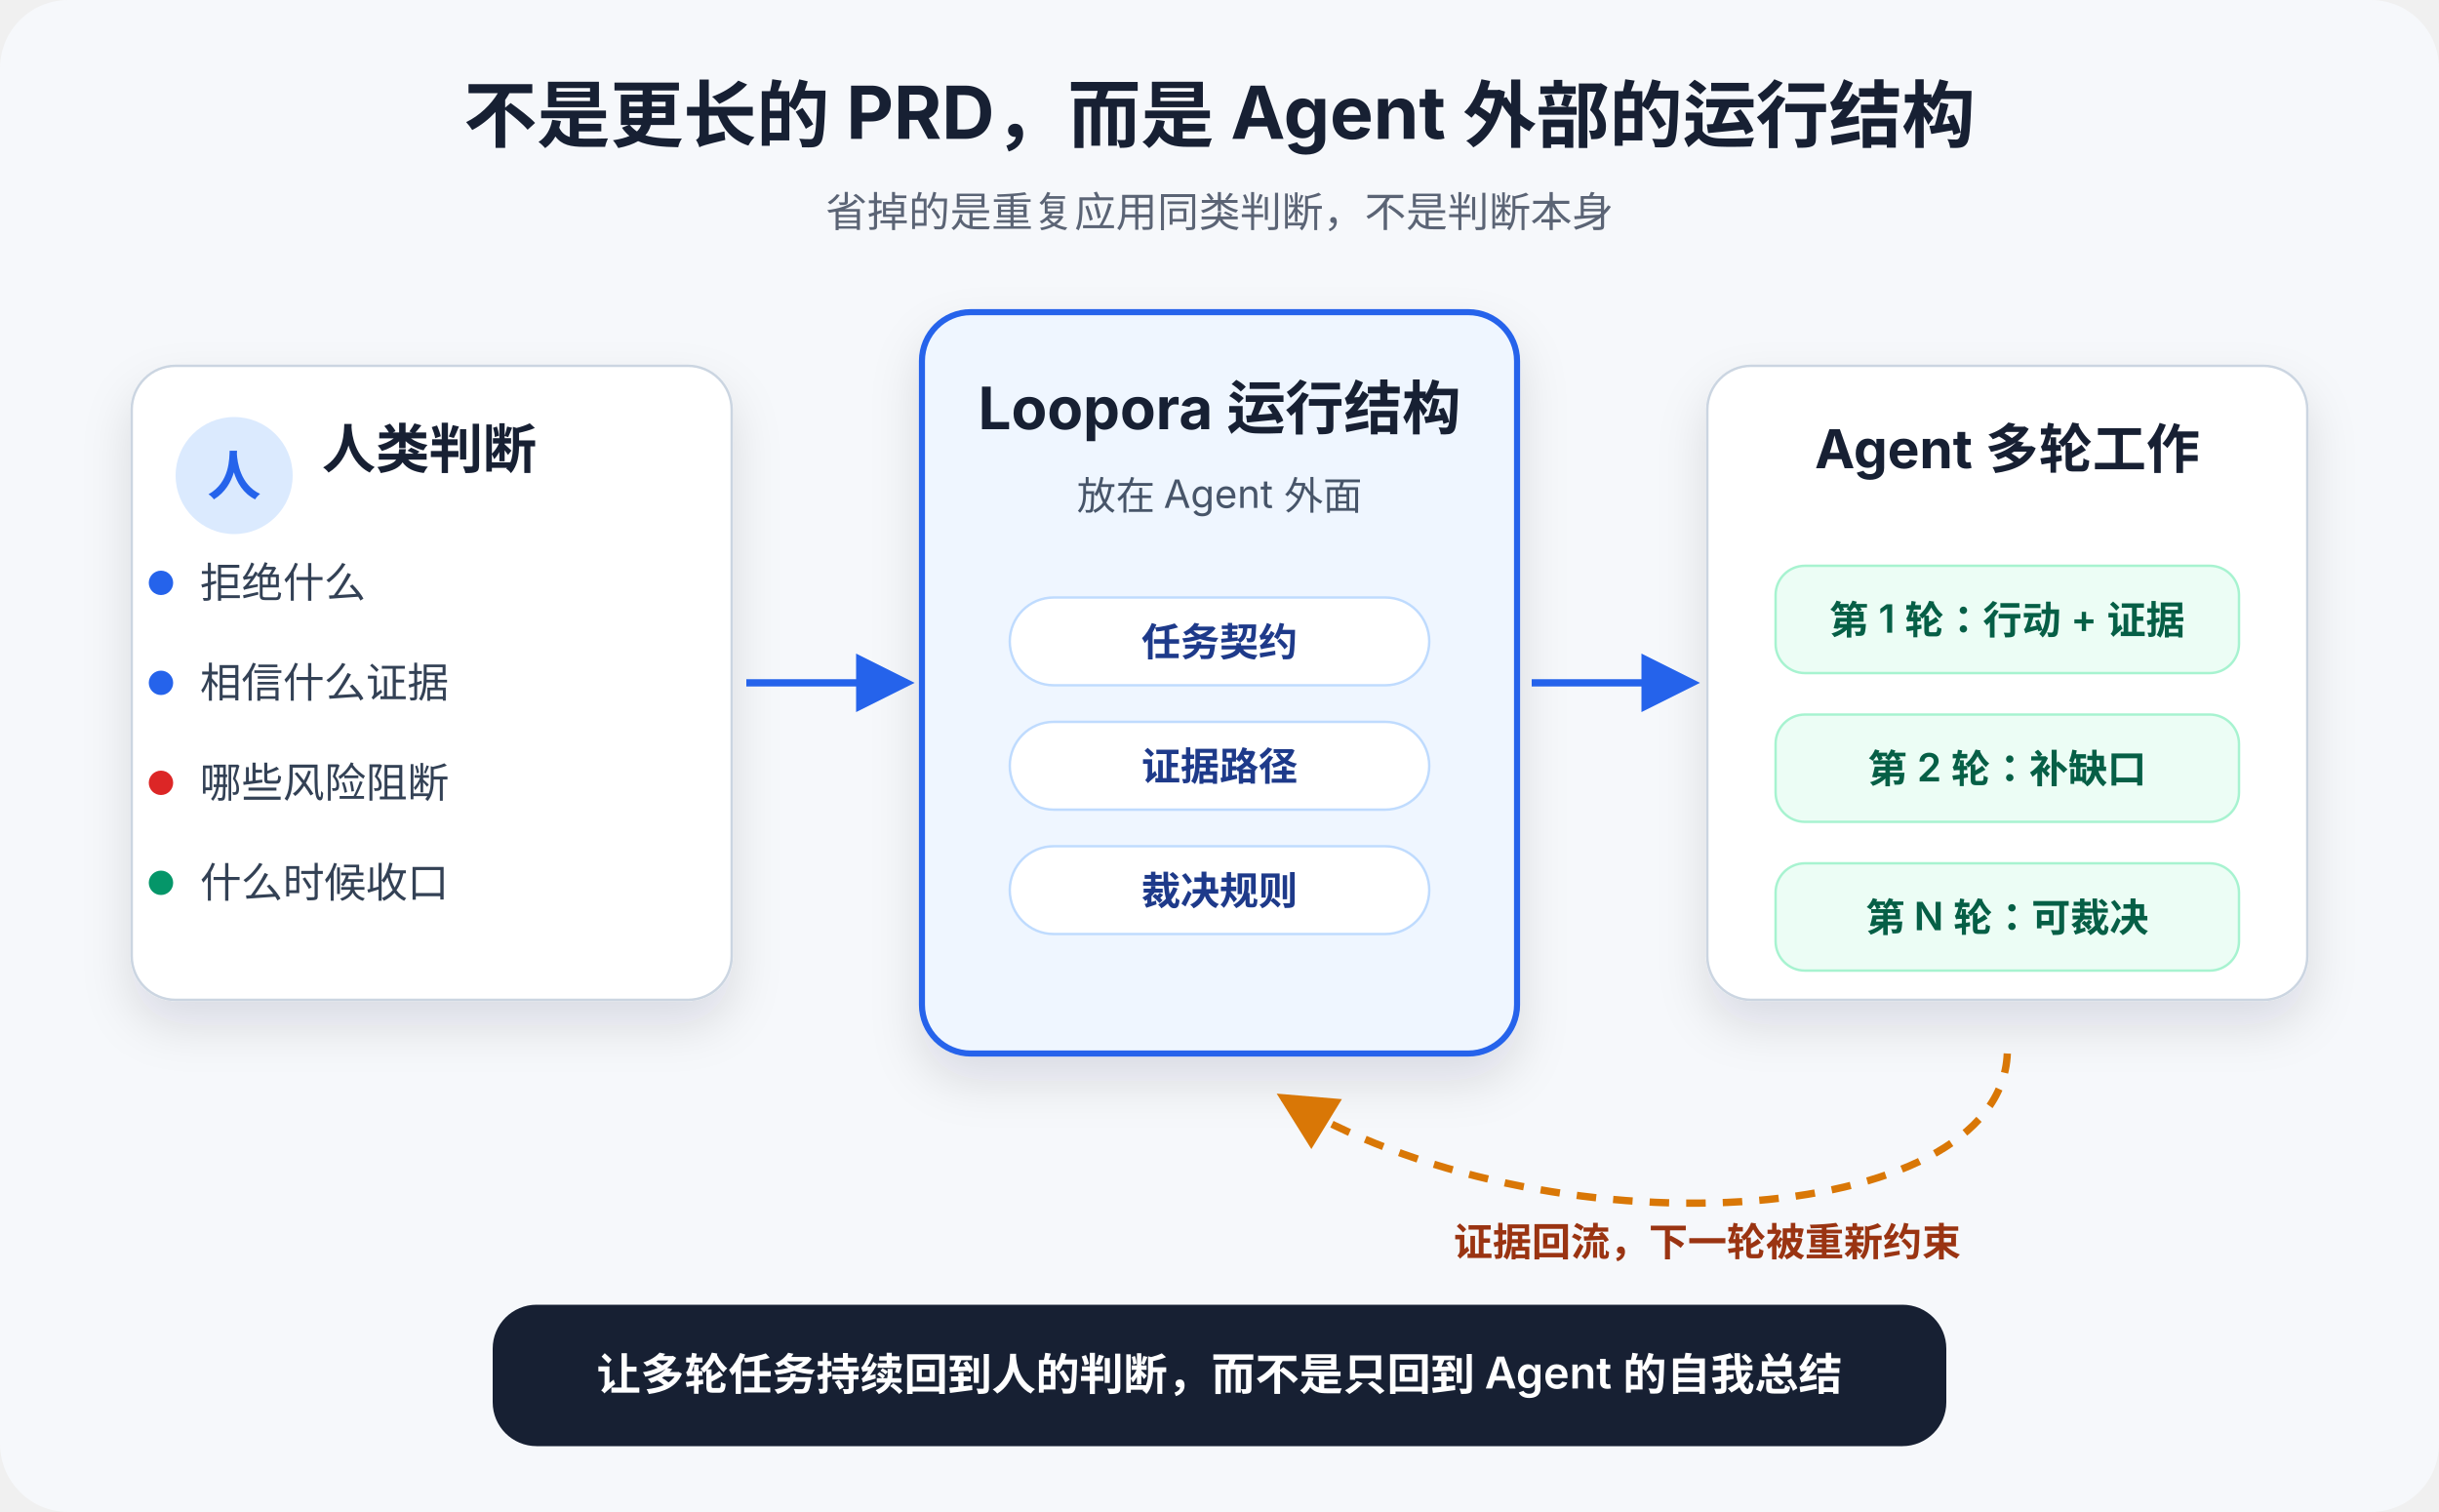
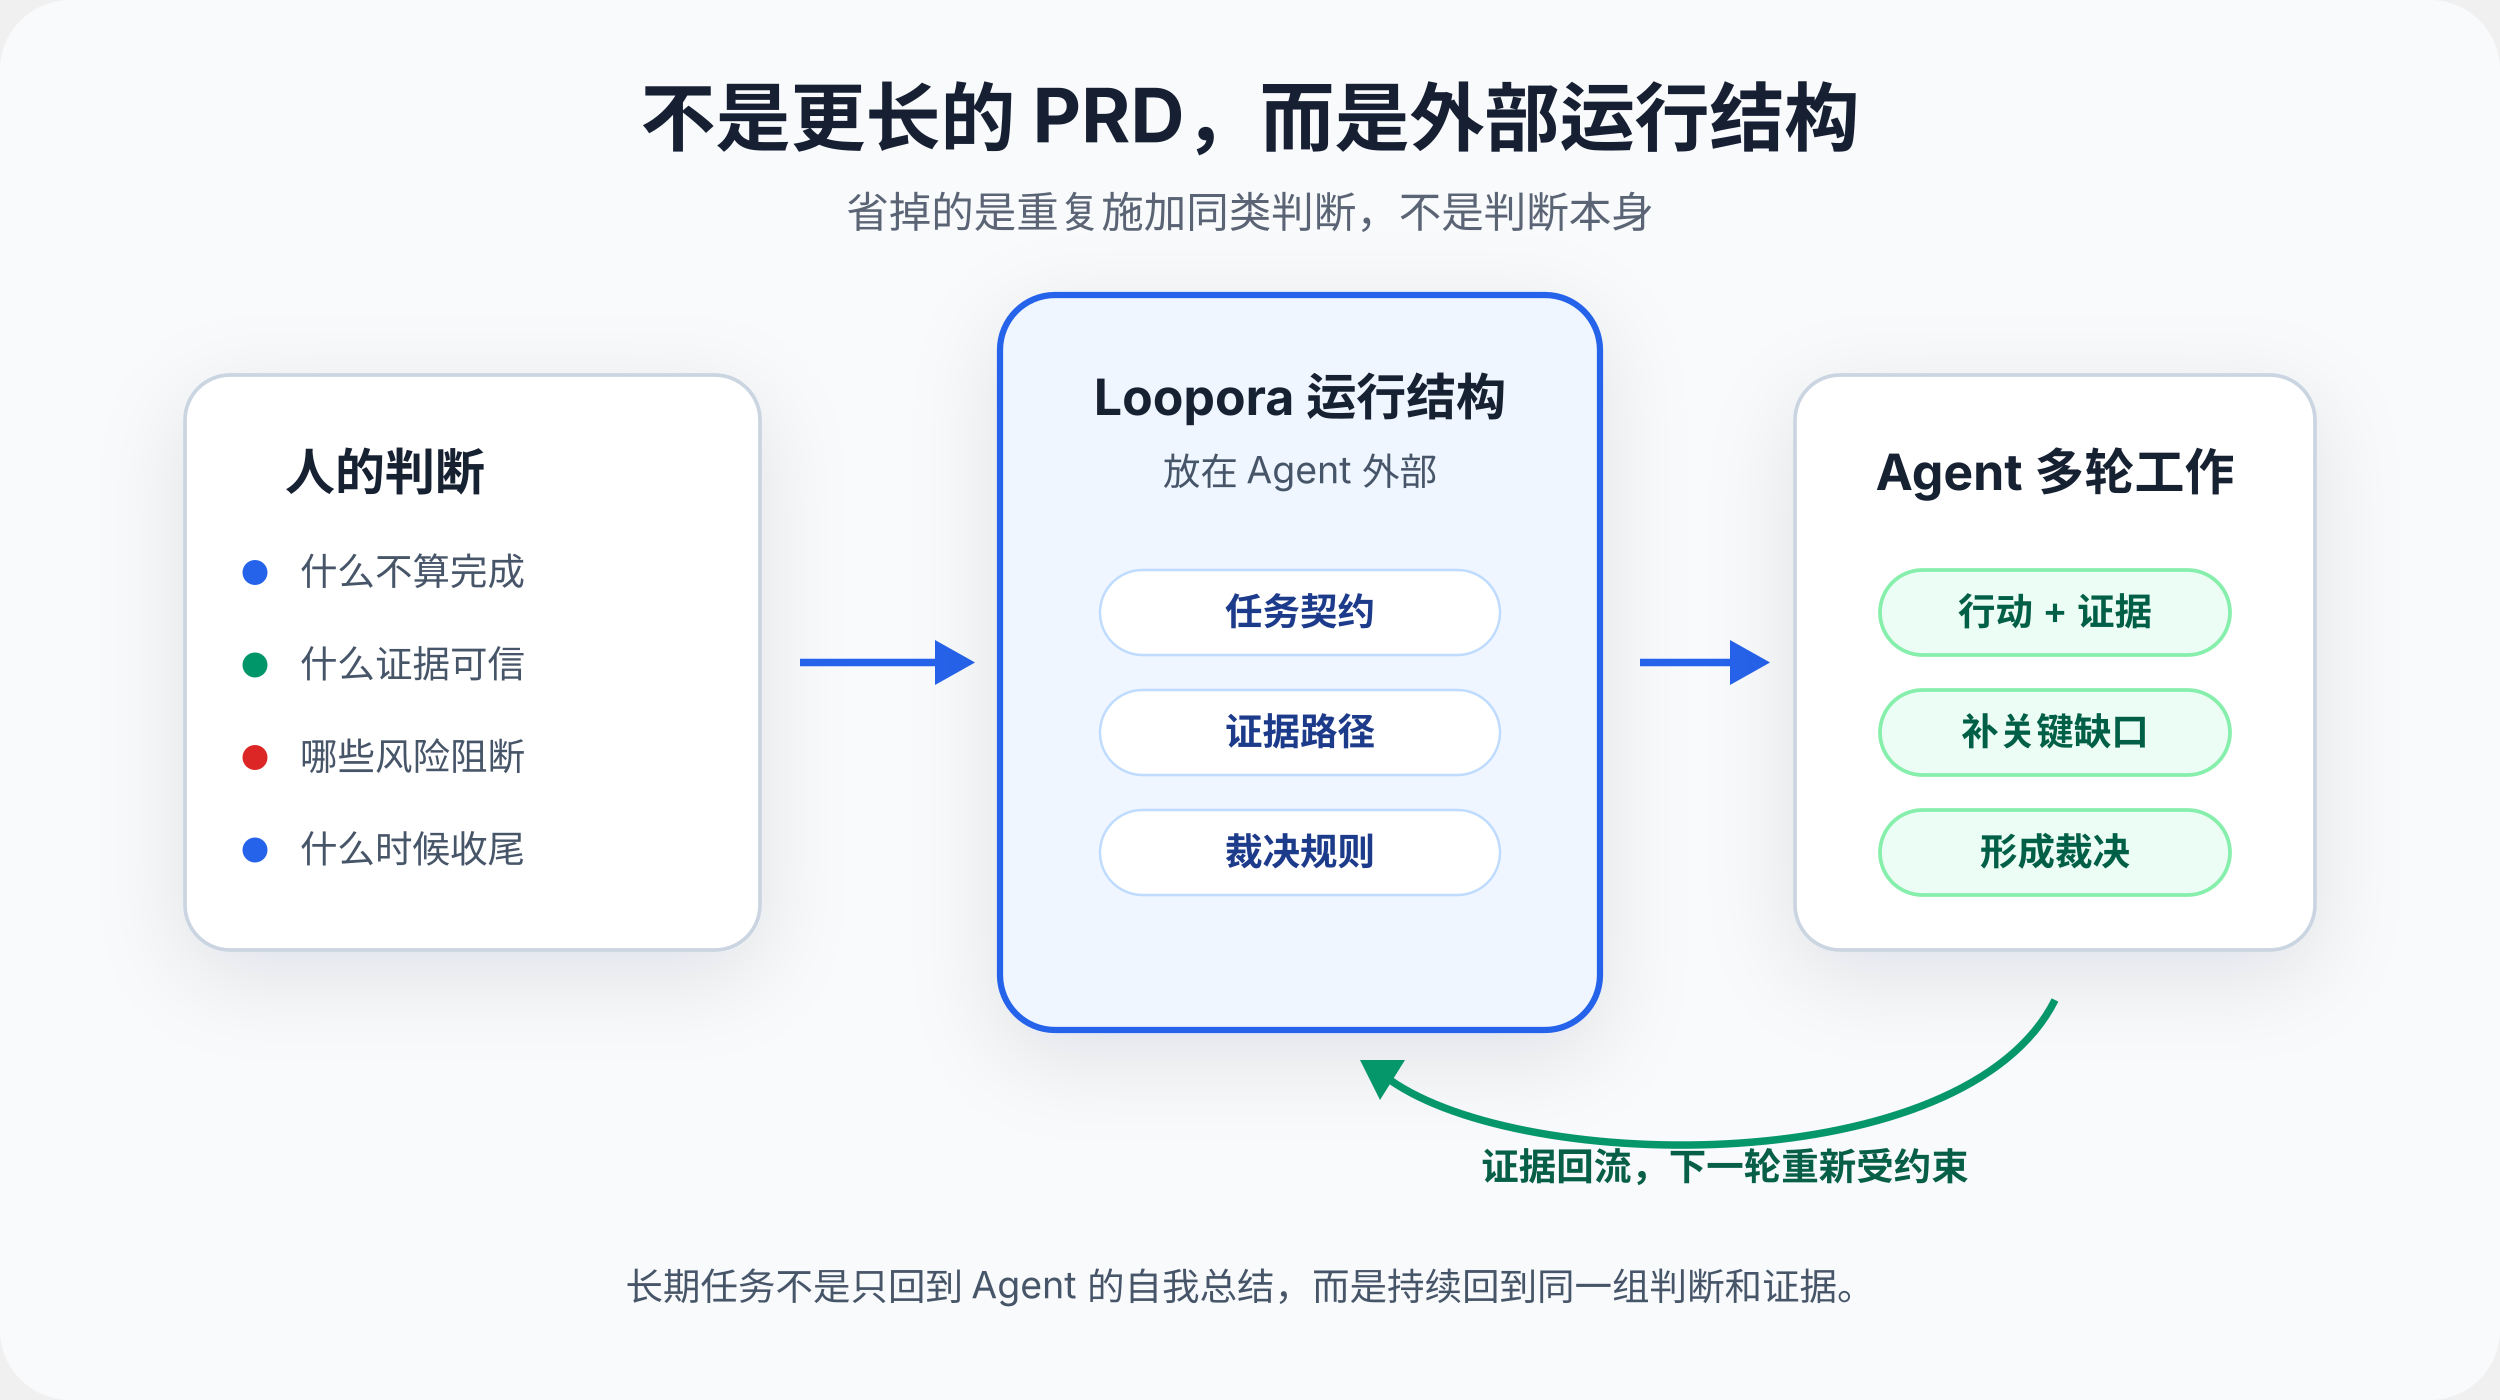
- <svg xmlns="http://www.w3.org/2000/svg" width="1000" height="620" viewBox="0 0 1000 620" role="img" aria-labelledby="title desc">
+ <svg xmlns="http://www.w3.org/2000/svg" width="1000" height="560" viewBox="0 0 1000 560" role="img" aria-labelledby="title desc">
  <defs>
-     <marker id="arrow" markerWidth="12" markerHeight="12" refX="9" refY="6" orient="auto">
+     <marker id="arrow-blue" markerWidth="12" markerHeight="12" refX="9" refY="6" orient="auto">
      <path d="M2 2 L10 6 L2 10 Z" fill="#2563eb" />
    </marker>
-     <marker id="arrow-orange" markerWidth="12" markerHeight="12" refX="9" refY="6" orient="auto">
-       <path d="M2 2 L10 6 L2 10 Z" fill="#d97706" />
+     <marker id="arrow-green" markerWidth="12" markerHeight="12" refX="9" refY="6" orient="auto">
+       <path d="M2 2 L10 6 L2 10 Z" fill="#059669" />
    </marker>
-     <filter id="shadow" x="-10%" y="-10%" width="120%" height="130%">
-       <feDropShadow dx="0" dy="10" stdDeviation="10" flood-color="#0f172a" flood-opacity="0.12" />
-     </filter>
+     <style>
+       .canvas { fill: #f8fafc; }
+       .title { font-family: Inter, Arial, sans-serif; font-size: 30px; font-weight: 700; fill: #172033; }
+       .sub { font-family: Inter, Arial, sans-serif; font-size: 17px; font-weight: 400; fill: #5b6475; }
+       .card { fill: #ffffff; stroke: #cbd5e1; stroke-width: 1.5; }
+       .focus { fill: #eff6ff; stroke: #2563eb; stroke-width: 2.5; }
+       .round { fill: #ecfdf5; stroke: #86efac; stroke-width: 1.5; }
+       .h { font-family: Inter, Arial, sans-serif; font-size: 20px; font-weight: 700; fill: #172033; }
+       .body { font-family: Inter, Arial, sans-serif; font-size: 15px; font-weight: 400; fill: #475569; }
+       .label { font-family: Inter, Arial, sans-serif; font-size: 15px; font-weight: 600; fill: #1e3a8a; }
+       .green { fill: #065f46; }
+       .shadow { filter: drop-shadow(0 10px 18px rgb(15 23 42 / 0.10)); }
+     </style>
  </defs>
-   <rect width="1000" height="620" rx="28" fill="#f6f8fb" />
-   <text x="500" y="58" text-anchor="middle" font-family="Inter, Arial, sans-serif" font-size="30" font-weight="700" fill="#172033">不是更长的 PRD，而是 Agent 外部的运行结构</text>
-   <text x="500" y="93" text-anchor="middle" font-family="Inter, Arial, sans-serif" font-size="17" fill="#5b6475">省掉的是重复应用同类判断，不是判断本身</text>
-   <rect x="54" y="150" width="246" height="260" rx="18" fill="#ffffff" stroke="#cbd5e1" filter="url(#shadow)" />
-   <circle cx="96" cy="195" r="24" fill="#dbeafe" />
-   <text x="96" y="203" text-anchor="middle" font-family="Inter, Arial, sans-serif" font-size="22" font-weight="700" fill="#2563eb">人</text>
-   <text x="132" y="192" font-family="Inter, Arial, sans-serif" font-size="22" font-weight="700" fill="#172033">人类判断</text>
-   <text x="82" y="245" font-family="Inter, Arial, sans-serif" font-size="17" fill="#334155">拒绝什么</text>
-   <text x="82" y="286" font-family="Inter, Arial, sans-serif" font-size="17" fill="#334155">相信什么证据</text>
-   <text x="82" y="327" font-family="Inter, Arial, sans-serif" font-size="17" fill="#334155">哪些风险阻断</text>
-   <text x="82" y="368" font-family="Inter, Arial, sans-serif" font-size="17" fill="#334155">什么时候收口</text>
-   <circle cx="66" cy="239" r="5" fill="#2563eb" />
-   <circle cx="66" cy="280" r="5" fill="#2563eb" />
-   <circle cx="66" cy="321" r="5" fill="#dc2626" />
-   <circle cx="66" cy="362" r="5" fill="#059669" />
-   <rect x="378" y="128" width="244" height="304" rx="20" fill="#eff6ff" stroke="#2563eb" stroke-width="2.5" filter="url(#shadow)" />
-   <text x="500" y="176" text-anchor="middle" font-family="Inter, Arial, sans-serif" font-size="24" font-weight="700" fill="#172033">Loopora 运行结构</text>
-   <text x="500" y="209" text-anchor="middle" font-family="Inter, Arial, sans-serif" font-size="16" fill="#475569">放在 Agent 外面</text>
-   <rect x="414" y="245" width="172" height="36" rx="18" fill="#ffffff" stroke="#bfdbfe" />
-   <text x="500" y="269" text-anchor="middle" font-family="Inter, Arial, sans-serif" font-size="16" font-weight="600" fill="#1e3a8a">任务契约</text>
-   <rect x="414" y="296" width="172" height="36" rx="18" fill="#ffffff" stroke="#bfdbfe" />
-   <text x="500" y="320" text-anchor="middle" font-family="Inter, Arial, sans-serif" font-size="16" font-weight="600" fill="#1e3a8a">证据路径</text>
-   <rect x="414" y="347" width="172" height="36" rx="18" fill="#ffffff" stroke="#bfdbfe" />
-   <text x="500" y="371" text-anchor="middle" font-family="Inter, Arial, sans-serif" font-size="16" font-weight="600" fill="#1e3a8a">裁决规则</text>
-   <rect x="700" y="150" width="246" height="260" rx="18" fill="#ffffff" stroke="#cbd5e1" filter="url(#shadow)" />
-   <text x="823" y="192" text-anchor="middle" font-family="Inter, Arial, sans-serif" font-size="22" font-weight="700" fill="#172033">Agent 多轮工作</text>
-   <rect x="728" y="232" width="190" height="44" rx="12" fill="#ecfdf5" stroke="#a7f3d0" />
-   <text x="823" y="260" text-anchor="middle" font-family="Inter, Arial, sans-serif" font-size="16" font-weight="600" fill="#065f46">第 1 轮：行动 + 证据</text>
-   <rect x="728" y="293" width="190" height="44" rx="12" fill="#ecfdf5" stroke="#a7f3d0" />
-   <text x="823" y="321" text-anchor="middle" font-family="Inter, Arial, sans-serif" font-size="16" font-weight="600" fill="#065f46">第 2 轮：补缺口</text>
-   <rect x="728" y="354" width="190" height="44" rx="12" fill="#ecfdf5" stroke="#a7f3d0" />
-   <text x="823" y="382" text-anchor="middle" font-family="Inter, Arial, sans-serif" font-size="16" font-weight="600" fill="#065f46">第 N 轮：可裁决</text>
-   <path d="M306 280 C332 280 348 280 372 280" fill="none" stroke="#2563eb" stroke-width="3" marker-end="url(#arrow)" />
-   <path d="M628 280 C654 280 670 280 694 280" fill="none" stroke="#2563eb" stroke-width="3" marker-end="url(#arrow)" />
-   <path d="M823 432 C820 504 634 516 526 450" fill="none" stroke="#d97706" stroke-width="3" stroke-dasharray="8 7" marker-end="url(#arrow-orange)" />
-   <text x="700" y="515" text-anchor="middle" font-family="Inter, Arial, sans-serif" font-size="16" font-weight="600" fill="#9a3412">证据回流，下一轮被重新约束</text>
-   <rect x="202" y="535" width="596" height="58" rx="18" fill="#172033" />
-   <text x="500" y="570" text-anchor="middle" font-family="Inter, Arial, sans-serif" font-size="18" font-weight="600" fill="#ffffff">让多轮任务持续回到人的判断，而不是只回到 Agent 的自我总结</text>
+   <rect width="1000" height="560" rx="28" class="canvas" />
+   <text x="500" y="58" text-anchor="middle" class="title">不是更长的 PRD，而是外部运行结构</text>
+   <text x="500" y="91" text-anchor="middle" class="sub">省掉的是重复施加同类判断，不是判断本身</text>
+   <g class="shadow">
+     <rect x="74" y="150" width="230" height="230" rx="18" class="card" />
+     <text x="114" y="196" class="h">人的判断</text>
+     <circle cx="102" cy="229" r="5" fill="#2563eb" />
+     <text x="120" y="234" class="body">什么不算完成</text>
+     <circle cx="102" cy="266" r="5" fill="#059669" />
+     <text x="120" y="271" class="body">什么证据可信</text>
+     <circle cx="102" cy="303" r="5" fill="#dc2626" />
+     <text x="120" y="308" class="body">哪些风险阻断</text>
+     <circle cx="102" cy="340" r="5" fill="#2563eb" />
+     <text x="120" y="345" class="body">什么时候收尾</text>
+   </g>
+   <path d="M320 265 H376" fill="none" stroke="#2563eb" stroke-width="3" />
+   <polygon points="390,265 374,256 374,274" fill="#2563eb" />
+   <g class="shadow">
+     <rect x="400" y="118" width="240" height="294" rx="22" class="focus" />
+     <text x="520" y="166" text-anchor="middle" class="h">Loopora 运行结构</text>
+     <text x="520" y="194" text-anchor="middle" class="body">放在 Agent 外部</text>
+     <rect x="440" y="228" width="160" height="34" rx="17" fill="#ffffff" stroke="#bfdbfe" />
+     <text x="520" y="250" text-anchor="middle" class="label">任务契约</text>
+     <rect x="440" y="276" width="160" height="34" rx="17" fill="#ffffff" stroke="#bfdbfe" />
+     <text x="520" y="298" text-anchor="middle" class="label">证据路径</text>
+     <rect x="440" y="324" width="160" height="34" rx="17" fill="#ffffff" stroke="#bfdbfe" />
+     <text x="520" y="346" text-anchor="middle" class="label">裁决规则</text>
+   </g>
+   <path d="M656 265 H694" fill="none" stroke="#2563eb" stroke-width="3" />
+   <polygon points="708,265 692,256 692,274" fill="#2563eb" />
+   <g class="shadow">
+     <rect x="718" y="150" width="208" height="230" rx="18" class="card" />
+     <text x="822" y="196" text-anchor="middle" class="h">Agent 多轮工作</text>
+     <rect x="752" y="228" width="140" height="34" rx="17" class="round" />
+     <text x="822" y="250" text-anchor="middle" class="label green">行动 + 证据</text>
+     <rect x="752" y="276" width="140" height="34" rx="17" class="round" />
+     <text x="822" y="298" text-anchor="middle" class="label green">补关键缺口</text>
+     <rect x="752" y="324" width="140" height="34" rx="17" class="round" />
+     <text x="822" y="346" text-anchor="middle" class="label green">形成裁决</text>
+   </g>
+   <path d="M822 400 C786 472 610 470 556 432" fill="none" stroke="#059669" stroke-width="3" />
+   <polygon points="544,424 562,424 552,440" fill="#059669" />
+   <text x="690" y="472" text-anchor="middle" class="label green">证据回流，下一轮重新受约束</text>
+   <text x="500" y="520" text-anchor="middle" class="body">长期任务不是只回到 Agent 的自我总结，而是持续回到同一组判断和证据。</text>
</svg>
